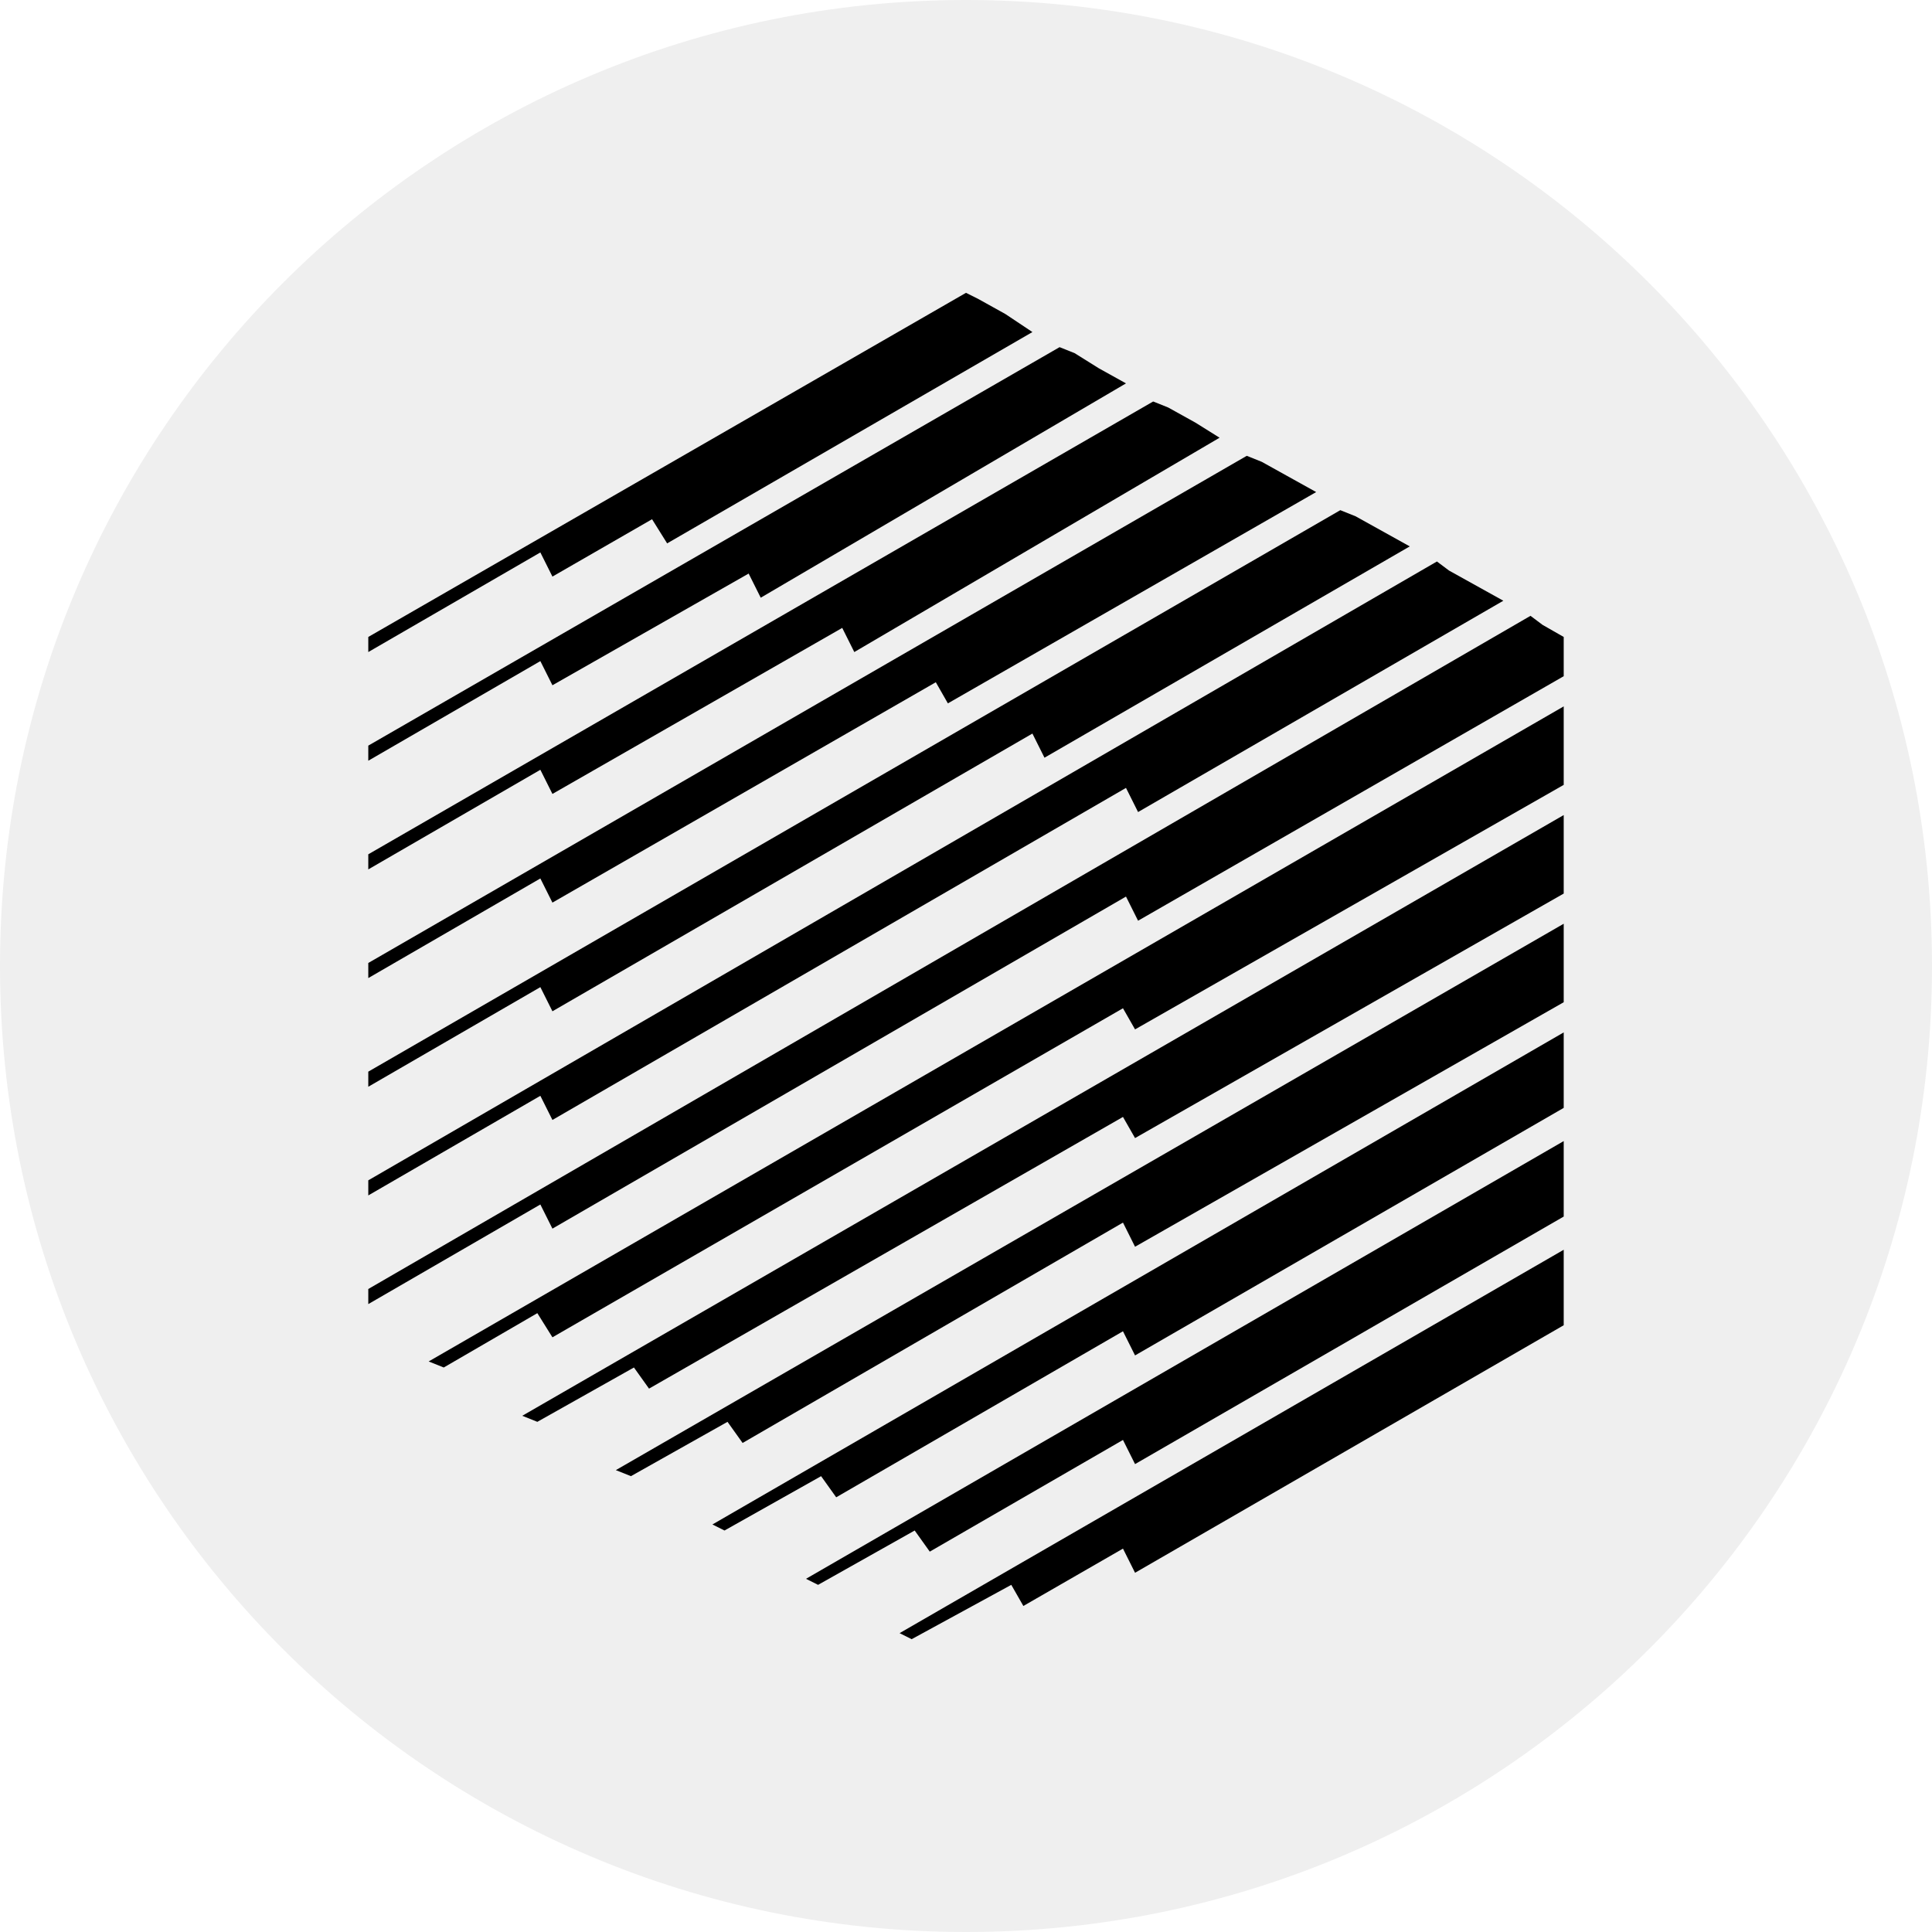
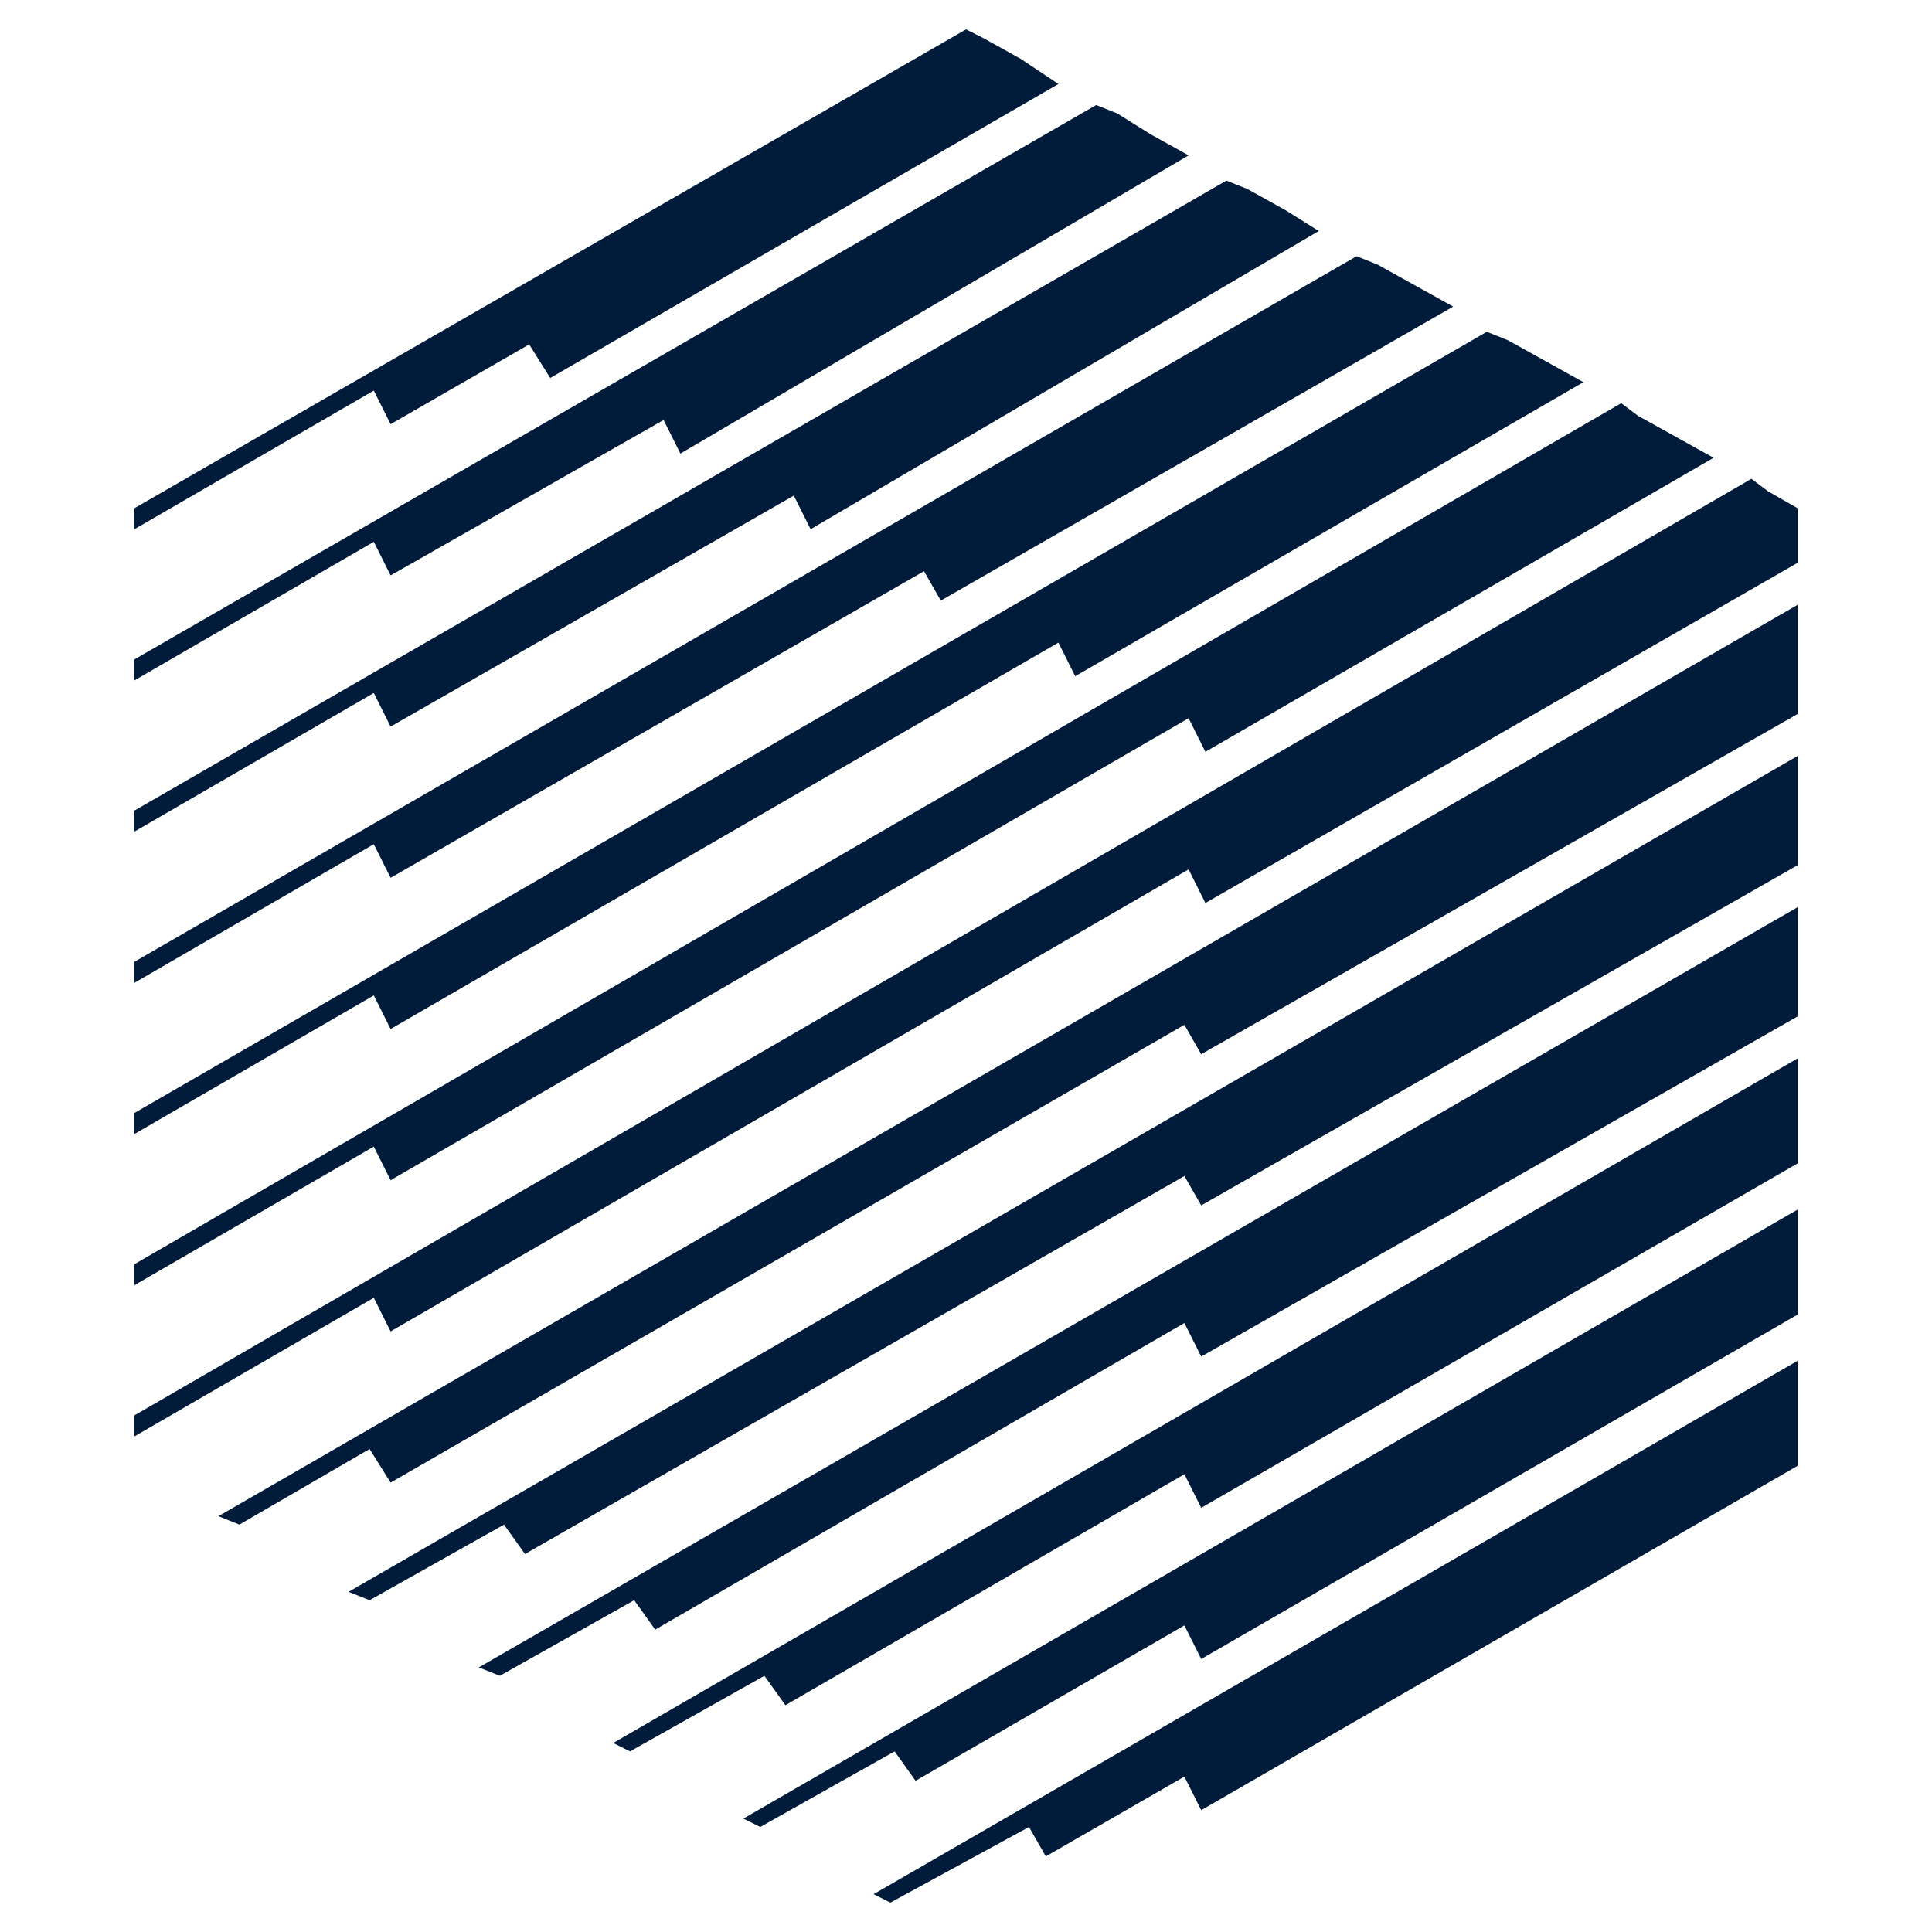
- <svg xmlns="http://www.w3.org/2000/svg" version="1.1" id="Layer_1" x="0px" y="0px" viewBox="0 0 64 64" style="enable-background:new 0 0 64 64;" xml:space="preserve">
-   <style type="text/css">
- 	.st0{fill:#EFEFEF;}
- </style>
-   <circle class="st0" cx="32" cy="32" r="32" />
-   <g>
+ <svg xmlns="http://www.w3.org/2000/svg" version="1.1" id="Layer_1" x="0px" y="0px" viewBox="9 9 46 46" style="enable-background:new 9 9 46 46;" xml:space="preserve">
+   <g fill="#001c3a">
    <polygon points="18.3,19.1 21.6,17.2 22.1,18 34.2,11 33.3,10.4 32.4,9.9 32,9.7 12.2,21.1 12.2,21.6 17.9,18.3  " />
    <polygon points="18.3,26.3 27.9,20.8 28.3,21.6 40.4,14.5 39.6,14 38.7,13.5 38.2,13.3 12.2,28.3 12.2,28.8 17.9,25.5  " />
    <polygon points="18.3,29.9 31,22.6 31.4,23.3 43.6,16.3 42.7,15.8 41.8,15.3 41.3,15.1 12.2,31.9 12.2,32.4 17.9,29.1  " />
    <polygon points="18.3,33.5 34.2,24.3 34.6,25.1 46.7,18.1 45.8,17.6 44.9,17.1 44.4,16.9 12.2,35.5 12.2,36 17.9,32.7  " />
    <polygon points="18.3,37.1 37.3,26.1 37.7,26.9 49.8,19.9 48.9,19.4 48,18.9 47.6,18.6 12.2,39.1 12.2,39.6 17.9,36.3  " />
    <polygon points="51.1,20.7 50.7,20.4 12.2,42.7 12.2,43.2 17.9,39.9 18.3,40.7 37.3,29.7 37.7,30.5 51.8,22.4 51.8,21.3 51.8,21.1     " />
    <polygon points="14.7,45.3 17.8,43.5 18.3,44.3 37.2,33.4 37.6,34.1 51.8,26 51.8,24.9 51.8,23.9 51.8,23.4 14.2,45.1  " />
    <polyline points="37.2,37 37.6,37.7 51.8,29.6 51.8,28.5 51.8,27.5 51.8,27 17.3,46.9 17.8,47.1 21,45.3 21.5,46  " />
    <polygon points="20.9,48.9 24.1,47.1 24.6,47.8 37.2,40.5 37.6,41.3 51.8,33.2 51.8,32.1 51.8,31.1 51.8,30.6 20.4,48.7  " />
    <polygon points="24,50.7 27.2,48.9 27.7,49.6 37.2,44.1 37.6,44.9 51.8,36.7 51.8,35.7 51.8,34.7 51.8,34.2 23.6,50.5  " />
    <polygon points="26.7,52.3 27.1,52.5 30.3,50.7 30.8,51.4 37.2,47.7 37.6,48.5 51.8,40.3 51.8,39.3 51.8,38.3 51.8,37.8  " />
    <polygon points="30.2,54.3 33.5,52.5 33.9,53.2 37.2,51.3 37.6,52.1 51.8,43.9 51.8,42.9 51.8,41.9 51.8,41.4 29.8,54.1  " />
    <polygon points="37.3,12.7 36.4,12.2 36.4,12.2 35.6,11.7 35.1,11.5 12.2,24.7 12.2,25.2 17.9,21.9 18.3,22.7 24.8,19 25.2,19.8     " />
  </g>
</svg>
